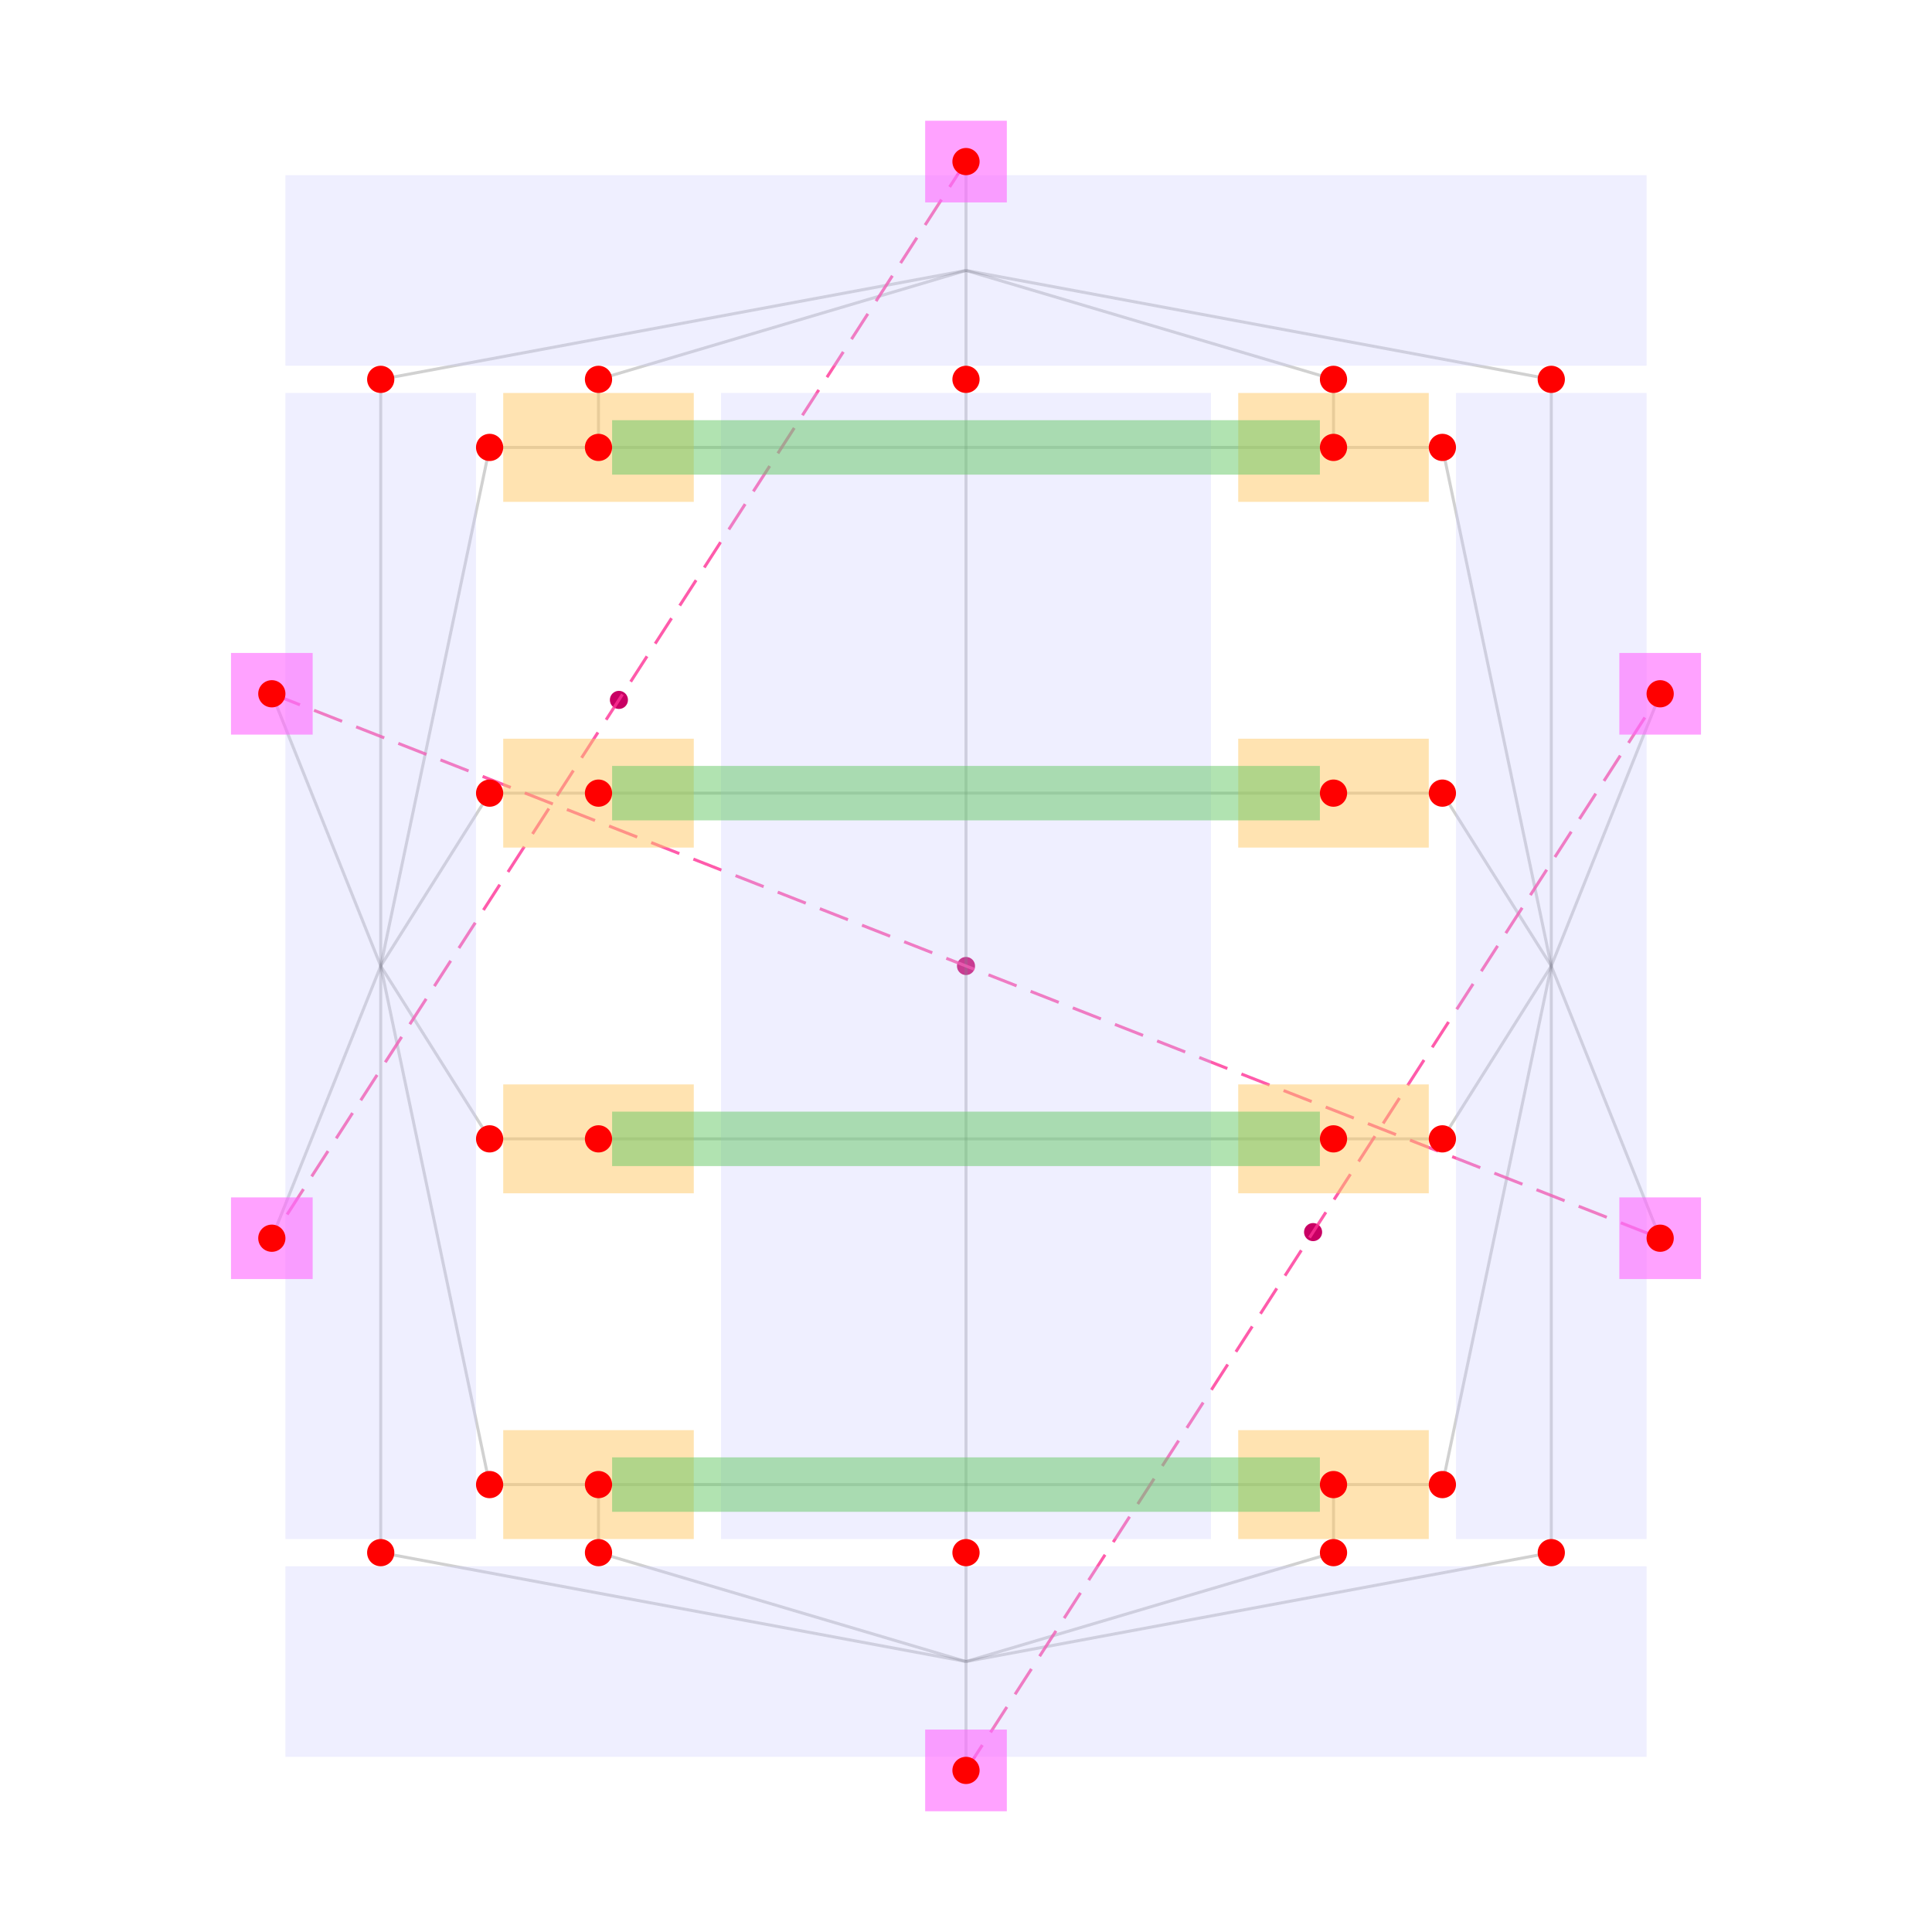
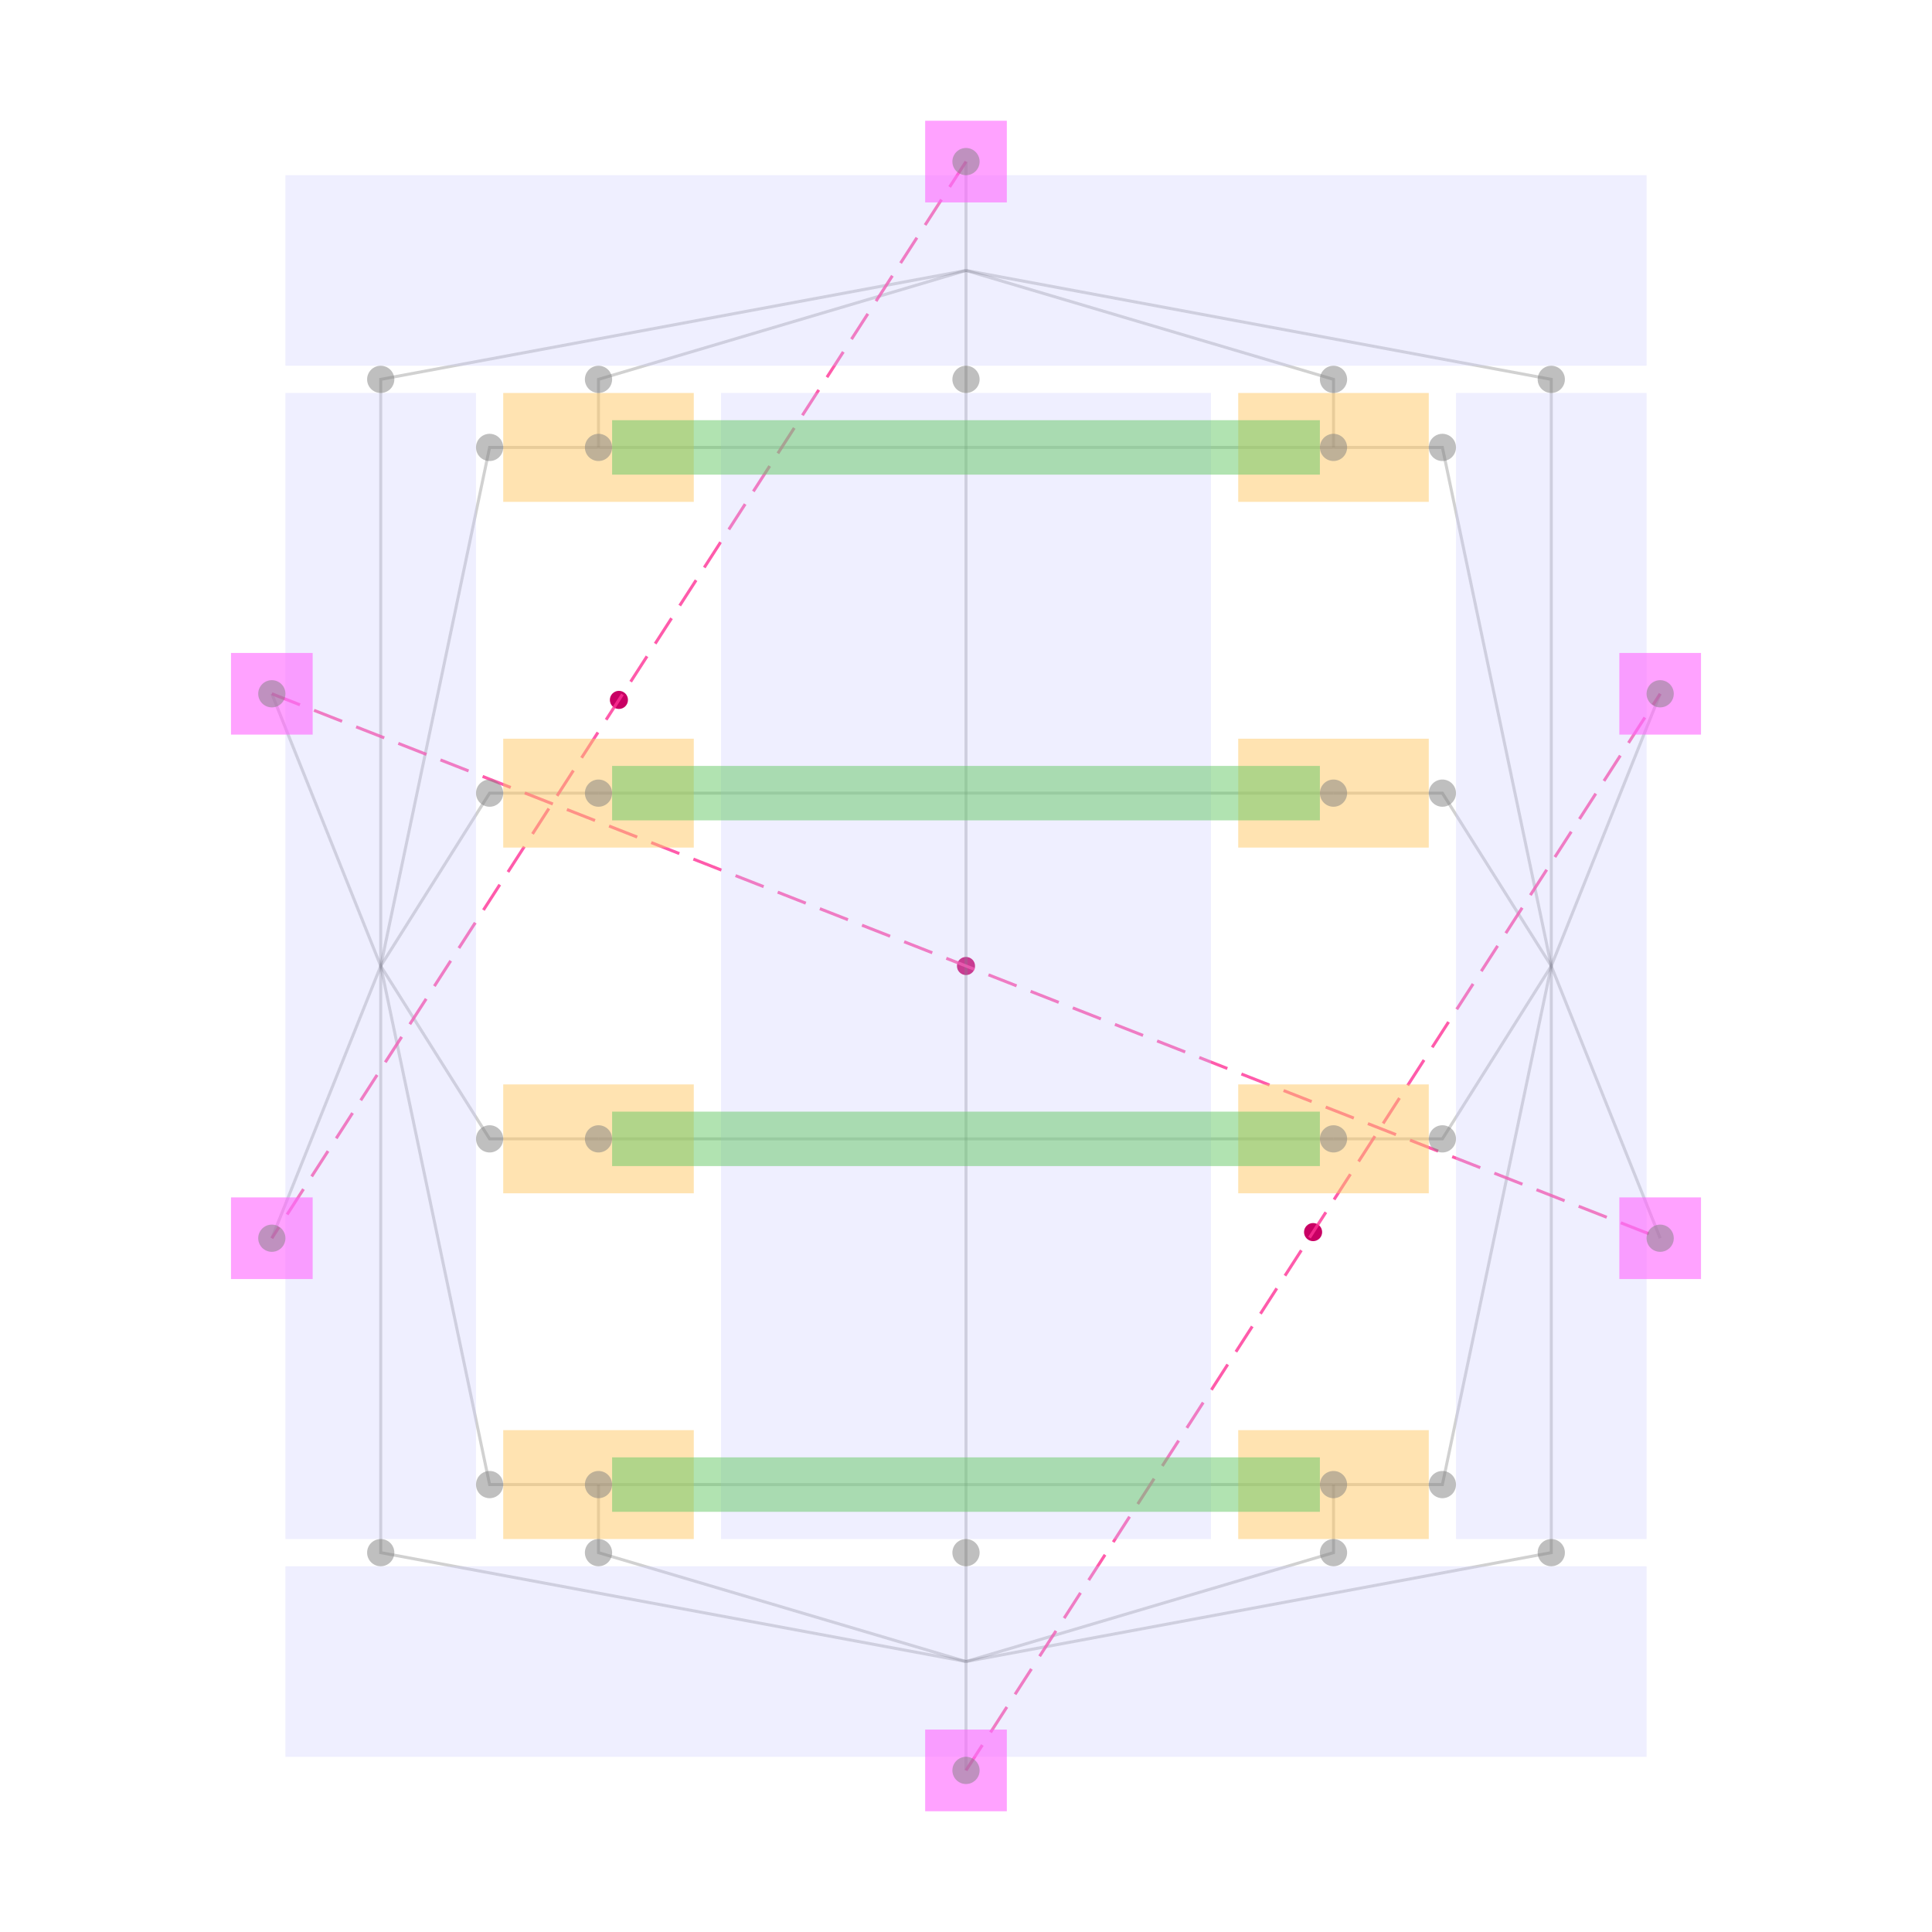
<svg xmlns="http://www.w3.org/2000/svg" width="640" height="640" viewBox="0 0 640 640">
  <rect width="100%" height="100%" fill="white" />
  <g>
    <circle data-type="point" data-label="A" data-x="0" data-y="0" cx="320" cy="320" r="3" fill="rgba(200, 0, 100, 1)" />
  </g>
  <g>
    <circle data-type="point" data-label="B" data-x="-1.275" data-y="0.9775" cx="205.024" cy="231.852" r="3" fill="rgba(200, 0, 100, 1)" />
  </g>
  <g>
    <circle data-type="point" data-label="C" data-x="1.275" data-y="-0.9775" cx="434.976" cy="408.148" r="3" fill="rgba(200, 0, 100, 1)" />
  </g>
  <g>
    <polyline data-points="0,2.555 -2.15,2.1550000000000002 -2.15,0" data-type="line" data-label="" points="320,89.597 126.119,125.668 126.119,320" fill="none" stroke="rgba(100, 100, 100, 0.3)" stroke-width="1px" />
  </g>
  <g>
    <polyline data-points="0,2.555 2.15,2.1550000000000002 2.15,0" data-type="line" data-label="" points="320,89.597 513.881,125.668 513.881,320" fill="none" stroke="rgba(100, 100, 100, 0.3)" stroke-width="1px" />
  </g>
  <g>
    <polyline data-points="0,2.555 -1.35,2.1550000000000002 -1.35,1.9050000000000002" data-type="line" data-label="" points="320,89.597 198.261,125.668 198.261,148.213" fill="none" stroke="rgba(100, 100, 100, 0.3)" stroke-width="1px" />
  </g>
  <g>
    <polyline data-points="0,2.555 1.35,2.1550000000000002 1.35,1.9050000000000002" data-type="line" data-label="" points="320,89.597 441.739,125.668 441.739,148.213" fill="none" stroke="rgba(100, 100, 100, 0.3)" stroke-width="1px" />
  </g>
  <g>
    <polyline data-points="0,2.555 0,2.1550000000000002 0,0" data-type="line" data-label="" points="320,89.597 320,125.668 320,320" fill="none" stroke="rgba(100, 100, 100, 0.3)" stroke-width="1px" />
  </g>
  <g>
    <polyline data-points="0,-2.555 -2.15,-2.1550000000000002 -2.15,0" data-type="line" data-label="" points="320,550.403 126.119,514.332 126.119,320" fill="none" stroke="rgba(100, 100, 100, 0.3)" stroke-width="1px" />
  </g>
  <g>
    <polyline data-points="0,-2.555 2.15,-2.1550000000000002 2.15,0" data-type="line" data-label="" points="320,550.403 513.881,514.332 513.881,320" fill="none" stroke="rgba(100, 100, 100, 0.3)" stroke-width="1px" />
  </g>
  <g>
    <polyline data-points="0,-2.555 -1.35,-2.1550000000000002 -1.35,-1.9050000000000002" data-type="line" data-label="" points="320,550.403 198.261,514.332 198.261,491.787" fill="none" stroke="rgba(100, 100, 100, 0.3)" stroke-width="1px" />
  </g>
  <g>
    <polyline data-points="0,-2.555 1.35,-2.1550000000000002 1.35,-1.9050000000000002" data-type="line" data-label="" points="320,550.403 441.739,514.332 441.739,491.787" fill="none" stroke="rgba(100, 100, 100, 0.3)" stroke-width="1px" />
  </g>
  <g>
    <polyline data-points="0,-2.555 0,-2.1550000000000002 0,0" data-type="line" data-label="" points="320,550.403 320,514.332 320,320" fill="none" stroke="rgba(100, 100, 100, 0.3)" stroke-width="1px" />
  </g>
  <g>
    <polyline data-points="-2.15,0 -1.75,1.9050000000000002 -1.35,1.9050000000000002" data-type="line" data-label="" points="126.119,320 162.19,148.213 198.261,148.213" fill="none" stroke="rgba(100, 100, 100, 0.3)" stroke-width="1px" />
  </g>
  <g>
    <polyline data-points="-2.15,0 -1.75,0.635 -1.35,0.635" data-type="line" data-label="" points="126.119,320 162.19,262.738 198.261,262.738" fill="none" stroke="rgba(100, 100, 100, 0.3)" stroke-width="1px" />
  </g>
  <g>
    <polyline data-points="-2.15,0 -1.75,-0.635 -1.35,-0.635" data-type="line" data-label="" points="126.119,320 162.19,377.262 198.261,377.262" fill="none" stroke="rgba(100, 100, 100, 0.3)" stroke-width="1px" />
  </g>
  <g>
    <polyline data-points="-2.15,0 -1.75,-1.9050000000000002 -1.35,-1.9050000000000002" data-type="line" data-label="" points="126.119,320 162.19,491.787 198.261,491.787" fill="none" stroke="rgba(100, 100, 100, 0.3)" stroke-width="1px" />
  </g>
  <g>
    <polyline data-points="2.15,0 1.75,-1.9050000000000002 1.35,-1.9050000000000002" data-type="line" data-label="" points="513.881,320 477.81,491.787 441.739,491.787" fill="none" stroke="rgba(100, 100, 100, 0.3)" stroke-width="1px" />
  </g>
  <g>
    <polyline data-points="2.15,0 1.75,-0.635 1.35,-0.635" data-type="line" data-label="" points="513.881,320 477.81,377.262 441.739,377.262" fill="none" stroke="rgba(100, 100, 100, 0.3)" stroke-width="1px" />
  </g>
  <g>
    <polyline data-points="2.15,0 1.75,0.635 1.35,0.635" data-type="line" data-label="" points="513.881,320 477.81,262.738 441.739,262.738" fill="none" stroke="rgba(100, 100, 100, 0.3)" stroke-width="1px" />
  </g>
  <g>
    <polyline data-points="2.15,0 1.75,1.9050000000000002 1.35,1.9050000000000002" data-type="line" data-label="" points="513.881,320 477.81,148.213 441.739,148.213" fill="none" stroke="rgba(100, 100, 100, 0.3)" stroke-width="1px" />
  </g>
  <g>
    <polyline data-points="0,1.9050000000000002 -1.35,1.905 -1.35,1.9050000000000002" data-type="line" data-label="" points="320,148.213 198.261,148.213 198.261,148.213" fill="none" stroke="rgba(100, 100, 100, 0.3)" stroke-width="1px" />
  </g>
  <g>
    <polyline data-points="0,1.9050000000000002 1.35,1.905 1.35,1.9050000000000002" data-type="line" data-label="" points="320,148.213 441.739,148.213 441.739,148.213" fill="none" stroke="rgba(100, 100, 100, 0.3)" stroke-width="1px" />
  </g>
  <g>
    <polyline data-points="0,0.635 -1.35,0.635 -1.35,0.635" data-type="line" data-label="" points="320,262.738 198.261,262.738 198.261,262.738" fill="none" stroke="rgba(100, 100, 100, 0.3)" stroke-width="1px" />
  </g>
  <g>
    <polyline data-points="0,0.635 1.35,0.635 1.35,0.635" data-type="line" data-label="" points="320,262.738 441.739,262.738 441.739,262.738" fill="none" stroke="rgba(100, 100, 100, 0.3)" stroke-width="1px" />
  </g>
  <g>
    <polyline data-points="0,-0.635 -1.35,-0.635 -1.35,-0.635" data-type="line" data-label="" points="320,377.262 198.261,377.262 198.261,377.262" fill="none" stroke="rgba(100, 100, 100, 0.3)" stroke-width="1px" />
  </g>
  <g>
    <polyline data-points="0,-0.635 1.35,-0.635 1.35,-0.635" data-type="line" data-label="" points="320,377.262 441.739,377.262 441.739,377.262" fill="none" stroke="rgba(100, 100, 100, 0.3)" stroke-width="1px" />
  </g>
  <g>
    <polyline data-points="0,-1.9050000000000002 -1.35,-1.905 -1.35,-1.9050000000000002" data-type="line" data-label="" points="320,491.787 198.261,491.787 198.261,491.787" fill="none" stroke="rgba(100, 100, 100, 0.3)" stroke-width="1px" />
  </g>
  <g>
    <polyline data-points="0,-1.9050000000000002 1.35,-1.905 1.35,-1.9050000000000002" data-type="line" data-label="" points="320,491.787 441.739,491.787 441.739,491.787" fill="none" stroke="rgba(100, 100, 100, 0.3)" stroke-width="1px" />
  </g>
  <g>
    <polyline data-points="-2.55,1 -2.55,1 -2.15,0" data-type="line" data-label="" points="90.048,229.823 90.048,229.823 126.119,320" fill="none" stroke="rgba(100, 100, 100, 0.3)" stroke-width="1px" />
  </g>
  <g>
    <polyline data-points="2.55,-1 2.55,-1 2.15,0" data-type="line" data-label="" points="549.952,410.177 549.952,410.177 513.881,320" fill="none" stroke="rgba(100, 100, 100, 0.3)" stroke-width="1px" />
  </g>
  <g>
    <polyline data-points="0,2.955 0,2.955 0,2.555" data-type="line" data-label="" points="320,53.527 320,53.527 320,89.597" fill="none" stroke="rgba(100, 100, 100, 0.3)" stroke-width="1px" />
  </g>
  <g>
    <polyline data-points="-2.55,-1 -2.55,-1 -2.15,0" data-type="line" data-label="" points="90.048,410.177 90.048,410.177 126.119,320" fill="none" stroke="rgba(100, 100, 100, 0.3)" stroke-width="1px" />
  </g>
  <g>
    <polyline data-points="0,-2.955 0,-2.955 0,-2.555" data-type="line" data-label="" points="320,586.473 320,586.473 320,550.403" fill="none" stroke="rgba(100, 100, 100, 0.3)" stroke-width="1px" />
  </g>
  <g>
    <polyline data-points="2.55,1 2.55,1 2.15,0" data-type="line" data-label="" points="549.952,229.823 549.952,229.823 513.881,320" fill="none" stroke="rgba(100, 100, 100, 0.3)" stroke-width="1px" />
  </g>
  <g>
    <polyline data-points="-2.55,1 2.55,-1" data-type="line" data-label="" points="90.048,229.823 549.952,410.177" fill="none" stroke="rgba(255, 50, 150, 0.8)" stroke-width="1px" stroke-dasharray="10 5" />
  </g>
  <g>
    <polyline data-points="0,2.955 -2.55,-1" data-type="line" data-label="" points="320,53.527 90.048,410.177" fill="none" stroke="rgba(255, 50, 150, 0.8)" stroke-width="1px" stroke-dasharray="10 5" />
  </g>
  <g>
    <polyline data-points="0,-2.955 2.55,1" data-type="line" data-label="" points="320,586.473 549.952,229.823" fill="none" stroke="rgba(255, 50, 150, 0.8)" stroke-width="1px" stroke-dasharray="10 5" />
  </g>
  <g>
    <rect data-type="rect" data-label="" data-x="-1.35" data-y="1.9050000000000002" x="166.699" y="130.177" width="63.124" height="36.071" fill="rgba(255, 200, 100, 0.5)" stroke="black" stroke-width="0.011" />
  </g>
  <g>
    <rect data-type="rect" data-label="" data-x="-1.35" data-y="0.635" x="166.699" y="244.702" width="63.124" height="36.071" fill="rgba(255, 200, 100, 0.5)" stroke="black" stroke-width="0.011" />
  </g>
  <g>
    <rect data-type="rect" data-label="" data-x="-1.35" data-y="-0.635" x="166.699" y="359.227" width="63.124" height="36.071" fill="rgba(255, 200, 100, 0.5)" stroke="black" stroke-width="0.011" />
  </g>
  <g>
    <rect data-type="rect" data-label="" data-x="-1.35" data-y="-1.9050000000000002" x="166.699" y="473.752" width="63.124" height="36.071" fill="rgba(255, 200, 100, 0.5)" stroke="black" stroke-width="0.011" />
  </g>
  <g>
    <rect data-type="rect" data-label="" data-x="1.35" data-y="-1.9050000000000002" x="410.177" y="473.752" width="63.124" height="36.071" fill="rgba(255, 200, 100, 0.5)" stroke="black" stroke-width="0.011" />
  </g>
  <g>
    <rect data-type="rect" data-label="" data-x="1.35" data-y="-0.635" x="410.177" y="359.227" width="63.124" height="36.071" fill="rgba(255, 200, 100, 0.5)" stroke="black" stroke-width="0.011" />
  </g>
  <g>
    <rect data-type="rect" data-label="" data-x="1.35" data-y="0.635" x="410.177" y="244.702" width="63.124" height="36.071" fill="rgba(255, 200, 100, 0.5)" stroke="black" stroke-width="0.011" />
  </g>
  <g>
    <rect data-type="rect" data-label="" data-x="1.35" data-y="1.9050000000000002" x="410.177" y="130.177" width="63.124" height="36.071" fill="rgba(255, 200, 100, 0.5)" stroke="black" stroke-width="0.011" />
  </g>
  <g>
    <rect data-type="rect" data-label="" data-x="0" data-y="0" x="238.841" y="130.177" width="162.319" height="379.646" fill="rgba(200, 200, 255, 0.3)" stroke="black" stroke-width="0.011" />
  </g>
  <g>
    <rect data-type="rect" data-label="" data-x="0" data-y="1.9050000000000002" x="202.77" y="139.195" width="234.461" height="18.035" fill="rgba(100, 200, 100, 0.5)" stroke="black" stroke-width="0.011" />
  </g>
  <g>
    <rect data-type="rect" data-label="" data-x="0" data-y="0.635" x="202.77" y="253.72" width="234.461" height="18.035" fill="rgba(100, 200, 100, 0.5)" stroke="black" stroke-width="0.011" />
  </g>
  <g>
    <rect data-type="rect" data-label="" data-x="0" data-y="-0.635" x="202.77" y="368.245" width="234.461" height="18.035" fill="rgba(100, 200, 100, 0.5)" stroke="black" stroke-width="0.011" />
  </g>
  <g>
    <rect data-type="rect" data-label="" data-x="0" data-y="-1.9050000000000002" x="202.77" y="482.77" width="234.461" height="18.035" fill="rgba(100, 200, 100, 0.5)" stroke="black" stroke-width="0.011" />
  </g>
  <g>
    <rect data-type="rect" data-label="" data-x="0" data-y="2.555" x="94.557" y="58.035" width="450.886" height="63.124" fill="rgba(200, 200, 255, 0.3)" stroke="black" stroke-width="0.011" />
  </g>
  <g>
    <rect data-type="rect" data-label="" data-x="0" data-y="-2.555" x="94.557" y="518.841" width="450.886" height="63.124" fill="rgba(200, 200, 255, 0.3)" stroke="black" stroke-width="0.011" />
  </g>
  <g>
    <rect data-type="rect" data-label="" data-x="-2.15" data-y="0" x="94.557" y="130.177" width="63.124" height="379.646" fill="rgba(200, 200, 255, 0.3)" stroke="black" stroke-width="0.011" />
  </g>
  <g>
    <rect data-type="rect" data-label="" data-x="2.15" data-y="0" x="482.319" y="130.177" width="63.124" height="379.646" fill="rgba(200, 200, 255, 0.3)" stroke="black" stroke-width="0.011" />
  </g>
  <g>
    <rect data-type="rect" data-label="" data-x="-2.55" data-y="1" x="76.522" y="216.296" width="27.053" height="27.053" fill="rgba(255, 100, 255, 0.6)" stroke="black" stroke-width="0.011" />
  </g>
  <g>
    <rect data-type="rect" data-label="" data-x="2.55" data-y="-1" x="536.425" y="396.651" width="27.053" height="27.053" fill="rgba(255, 100, 255, 0.6)" stroke="black" stroke-width="0.011" />
  </g>
  <g>
    <rect data-type="rect" data-label="" data-x="0" data-y="2.955" x="306.473" y="40" width="27.053" height="27.053" fill="rgba(255, 100, 255, 0.6)" stroke="black" stroke-width="0.011" />
  </g>
  <g>
    <rect data-type="rect" data-label="" data-x="-2.55" data-y="-1" x="76.522" y="396.651" width="27.053" height="27.053" fill="rgba(255, 100, 255, 0.6)" stroke="black" stroke-width="0.011" />
  </g>
  <g>
    <rect data-type="rect" data-label="" data-x="0" data-y="-2.955" x="306.473" y="572.947" width="27.053" height="27.053" fill="rgba(255, 100, 255, 0.6)" stroke="black" stroke-width="0.011" />
  </g>
  <g>
    <rect data-type="rect" data-label="" data-x="2.55" data-y="1" x="536.425" y="216.296" width="27.053" height="27.053" fill="rgba(255, 100, 255, 0.6)" stroke="black" stroke-width="0.011" />
  </g>
-   <circle data-type="circle" data-label="" data-x="-2.15" data-y="2.1550000000000002" cx="126.119" cy="125.668" r="4.509" fill="red" stroke="darkred" stroke-width="0.011" />
-   <circle data-type="circle" data-label="" data-x="2.15" data-y="2.1550000000000002" cx="513.881" cy="125.668" r="4.509" fill="red" stroke="darkred" stroke-width="0.011" />
-   <circle data-type="circle" data-label="" data-x="-1.35" data-y="2.1550000000000002" cx="198.261" cy="125.668" r="4.509" fill="red" stroke="darkred" stroke-width="0.011" />
-   <circle data-type="circle" data-label="" data-x="1.35" data-y="2.1550000000000002" cx="441.739" cy="125.668" r="4.509" fill="red" stroke="darkred" stroke-width="0.011" />
-   <circle data-type="circle" data-label="" data-x="0" data-y="2.1550000000000002" cx="320" cy="125.668" r="4.509" fill="red" stroke="darkred" stroke-width="0.011" />
-   <circle data-type="circle" data-label="" data-x="-2.15" data-y="-2.1550000000000002" cx="126.119" cy="514.332" r="4.509" fill="red" stroke="darkred" stroke-width="0.011" />
-   <circle data-type="circle" data-label="" data-x="2.15" data-y="-2.1550000000000002" cx="513.881" cy="514.332" r="4.509" fill="red" stroke="darkred" stroke-width="0.011" />
-   <circle data-type="circle" data-label="" data-x="-1.35" data-y="-2.1550000000000002" cx="198.261" cy="514.332" r="4.509" fill="red" stroke="darkred" stroke-width="0.011" />
-   <circle data-type="circle" data-label="" data-x="1.35" data-y="-2.1550000000000002" cx="441.739" cy="514.332" r="4.509" fill="red" stroke="darkred" stroke-width="0.011" />
-   <circle data-type="circle" data-label="" data-x="0" data-y="-2.1550000000000002" cx="320" cy="514.332" r="4.509" fill="red" stroke="darkred" stroke-width="0.011" />
-   <circle data-type="circle" data-label="" data-x="-1.75" data-y="1.9050000000000002" cx="162.19" cy="148.213" r="4.509" fill="red" stroke="darkred" stroke-width="0.011" />
-   <circle data-type="circle" data-label="" data-x="-1.75" data-y="0.635" cx="162.19" cy="262.738" r="4.509" fill="red" stroke="darkred" stroke-width="0.011" />
-   <circle data-type="circle" data-label="" data-x="-1.75" data-y="-0.635" cx="162.19" cy="377.262" r="4.509" fill="red" stroke="darkred" stroke-width="0.011" />
-   <circle data-type="circle" data-label="" data-x="-1.75" data-y="-1.9050000000000002" cx="162.19" cy="491.787" r="4.509" fill="red" stroke="darkred" stroke-width="0.011" />
-   <circle data-type="circle" data-label="" data-x="1.75" data-y="-1.9050000000000002" cx="477.81" cy="491.787" r="4.509" fill="red" stroke="darkred" stroke-width="0.011" />
-   <circle data-type="circle" data-label="" data-x="1.75" data-y="-0.635" cx="477.81" cy="377.262" r="4.509" fill="red" stroke="darkred" stroke-width="0.011" />
-   <circle data-type="circle" data-label="" data-x="1.75" data-y="0.635" cx="477.81" cy="262.738" r="4.509" fill="red" stroke="darkred" stroke-width="0.011" />
-   <circle data-type="circle" data-label="" data-x="1.75" data-y="1.9050000000000002" cx="477.81" cy="148.213" r="4.509" fill="red" stroke="darkred" stroke-width="0.011" />
-   <circle data-type="circle" data-label="" data-x="-1.35" data-y="1.905" cx="198.261" cy="148.213" r="4.509" fill="red" stroke="darkred" stroke-width="0.011" />
-   <circle data-type="circle" data-label="" data-x="1.35" data-y="1.905" cx="441.739" cy="148.213" r="4.509" fill="red" stroke="darkred" stroke-width="0.011" />
-   <circle data-type="circle" data-label="" data-x="-1.35" data-y="0.635" cx="198.261" cy="262.738" r="4.509" fill="red" stroke="darkred" stroke-width="0.011" />
-   <circle data-type="circle" data-label="" data-x="1.35" data-y="0.635" cx="441.739" cy="262.738" r="4.509" fill="red" stroke="darkred" stroke-width="0.011" />
-   <circle data-type="circle" data-label="" data-x="-1.35" data-y="-0.635" cx="198.261" cy="377.262" r="4.509" fill="red" stroke="darkred" stroke-width="0.011" />
-   <circle data-type="circle" data-label="" data-x="1.35" data-y="-0.635" cx="441.739" cy="377.262" r="4.509" fill="red" stroke="darkred" stroke-width="0.011" />
-   <circle data-type="circle" data-label="" data-x="-1.35" data-y="-1.905" cx="198.261" cy="491.787" r="4.509" fill="red" stroke="darkred" stroke-width="0.011" />
-   <circle data-type="circle" data-label="" data-x="1.35" data-y="-1.905" cx="441.739" cy="491.787" r="4.509" fill="red" stroke="darkred" stroke-width="0.011" />
-   <circle data-type="circle" data-label="" data-x="-2.55" data-y="1" cx="90.048" cy="229.823" r="4.509" fill="red" stroke="darkred" stroke-width="0.011" />
-   <circle data-type="circle" data-label="" data-x="2.55" data-y="-1" cx="549.952" cy="410.177" r="4.509" fill="red" stroke="darkred" stroke-width="0.011" />
-   <circle data-type="circle" data-label="" data-x="0" data-y="2.955" cx="320" cy="53.527" r="4.509" fill="red" stroke="darkred" stroke-width="0.011" />
-   <circle data-type="circle" data-label="" data-x="-2.55" data-y="-1" cx="90.048" cy="410.177" r="4.509" fill="red" stroke="darkred" stroke-width="0.011" />
-   <circle data-type="circle" data-label="" data-x="0" data-y="-2.955" cx="320" cy="586.473" r="4.509" fill="red" stroke="darkred" stroke-width="0.011" />
-   <circle data-type="circle" data-label="" data-x="2.55" data-y="1" cx="549.952" cy="229.823" r="4.509" fill="red" stroke="darkred" stroke-width="0.011" />
+   <circle data-type="circle" data-label="" data-x="-2.15" data-y="2.1550000000000002" cx="126.119" cy="125.668" r="4.509" fill="rgba(128, 128, 128, 0.5)" stroke="black" stroke-width="0.011" />
+   <circle data-type="circle" data-label="" data-x="2.15" data-y="2.1550000000000002" cx="513.881" cy="125.668" r="4.509" fill="rgba(128, 128, 128, 0.5)" stroke="black" stroke-width="0.011" />
+   <circle data-type="circle" data-label="" data-x="-1.35" data-y="2.1550000000000002" cx="198.261" cy="125.668" r="4.509" fill="rgba(128, 128, 128, 0.5)" stroke="black" stroke-width="0.011" />
+   <circle data-type="circle" data-label="" data-x="1.35" data-y="2.1550000000000002" cx="441.739" cy="125.668" r="4.509" fill="rgba(128, 128, 128, 0.5)" stroke="black" stroke-width="0.011" />
+   <circle data-type="circle" data-label="" data-x="0" data-y="2.1550000000000002" cx="320" cy="125.668" r="4.509" fill="rgba(128, 128, 128, 0.5)" stroke="black" stroke-width="0.011" />
+   <circle data-type="circle" data-label="" data-x="-2.15" data-y="-2.1550000000000002" cx="126.119" cy="514.332" r="4.509" fill="rgba(128, 128, 128, 0.5)" stroke="black" stroke-width="0.011" />
+   <circle data-type="circle" data-label="" data-x="2.15" data-y="-2.1550000000000002" cx="513.881" cy="514.332" r="4.509" fill="rgba(128, 128, 128, 0.5)" stroke="black" stroke-width="0.011" />
+   <circle data-type="circle" data-label="" data-x="-1.35" data-y="-2.1550000000000002" cx="198.261" cy="514.332" r="4.509" fill="rgba(128, 128, 128, 0.5)" stroke="black" stroke-width="0.011" />
+   <circle data-type="circle" data-label="" data-x="1.35" data-y="-2.1550000000000002" cx="441.739" cy="514.332" r="4.509" fill="rgba(128, 128, 128, 0.5)" stroke="black" stroke-width="0.011" />
+   <circle data-type="circle" data-label="" data-x="0" data-y="-2.1550000000000002" cx="320" cy="514.332" r="4.509" fill="rgba(128, 128, 128, 0.5)" stroke="black" stroke-width="0.011" />
+   <circle data-type="circle" data-label="" data-x="-1.75" data-y="1.9050000000000002" cx="162.19" cy="148.213" r="4.509" fill="rgba(128, 128, 128, 0.5)" stroke="black" stroke-width="0.011" />
+   <circle data-type="circle" data-label="" data-x="-1.75" data-y="0.635" cx="162.19" cy="262.738" r="4.509" fill="rgba(128, 128, 128, 0.5)" stroke="black" stroke-width="0.011" />
+   <circle data-type="circle" data-label="" data-x="-1.75" data-y="-0.635" cx="162.19" cy="377.262" r="4.509" fill="rgba(128, 128, 128, 0.5)" stroke="black" stroke-width="0.011" />
+   <circle data-type="circle" data-label="" data-x="-1.75" data-y="-1.9050000000000002" cx="162.19" cy="491.787" r="4.509" fill="rgba(128, 128, 128, 0.5)" stroke="black" stroke-width="0.011" />
+   <circle data-type="circle" data-label="" data-x="1.75" data-y="-1.9050000000000002" cx="477.81" cy="491.787" r="4.509" fill="rgba(128, 128, 128, 0.5)" stroke="black" stroke-width="0.011" />
+   <circle data-type="circle" data-label="" data-x="1.75" data-y="-0.635" cx="477.81" cy="377.262" r="4.509" fill="rgba(128, 128, 128, 0.5)" stroke="black" stroke-width="0.011" />
+   <circle data-type="circle" data-label="" data-x="1.75" data-y="0.635" cx="477.81" cy="262.738" r="4.509" fill="rgba(128, 128, 128, 0.5)" stroke="black" stroke-width="0.011" />
+   <circle data-type="circle" data-label="" data-x="1.75" data-y="1.9050000000000002" cx="477.81" cy="148.213" r="4.509" fill="rgba(128, 128, 128, 0.5)" stroke="black" stroke-width="0.011" />
+   <circle data-type="circle" data-label="" data-x="-1.35" data-y="1.905" cx="198.261" cy="148.213" r="4.509" fill="rgba(128, 128, 128, 0.5)" stroke="black" stroke-width="0.011" />
+   <circle data-type="circle" data-label="" data-x="1.35" data-y="1.905" cx="441.739" cy="148.213" r="4.509" fill="rgba(128, 128, 128, 0.5)" stroke="black" stroke-width="0.011" />
+   <circle data-type="circle" data-label="" data-x="-1.35" data-y="0.635" cx="198.261" cy="262.738" r="4.509" fill="rgba(128, 128, 128, 0.5)" stroke="black" stroke-width="0.011" />
+   <circle data-type="circle" data-label="" data-x="1.35" data-y="0.635" cx="441.739" cy="262.738" r="4.509" fill="rgba(128, 128, 128, 0.5)" stroke="black" stroke-width="0.011" />
+   <circle data-type="circle" data-label="" data-x="-1.35" data-y="-0.635" cx="198.261" cy="377.262" r="4.509" fill="rgba(128, 128, 128, 0.5)" stroke="black" stroke-width="0.011" />
+   <circle data-type="circle" data-label="" data-x="1.35" data-y="-0.635" cx="441.739" cy="377.262" r="4.509" fill="rgba(128, 128, 128, 0.5)" stroke="black" stroke-width="0.011" />
+   <circle data-type="circle" data-label="" data-x="-1.35" data-y="-1.905" cx="198.261" cy="491.787" r="4.509" fill="rgba(128, 128, 128, 0.5)" stroke="black" stroke-width="0.011" />
+   <circle data-type="circle" data-label="" data-x="1.35" data-y="-1.905" cx="441.739" cy="491.787" r="4.509" fill="rgba(128, 128, 128, 0.5)" stroke="black" stroke-width="0.011" />
+   <circle data-type="circle" data-label="" data-x="-2.55" data-y="1" cx="90.048" cy="229.823" r="4.509" fill="rgba(128, 128, 128, 0.5)" stroke="black" stroke-width="0.011" />
+   <circle data-type="circle" data-label="" data-x="2.55" data-y="-1" cx="549.952" cy="410.177" r="4.509" fill="rgba(128, 128, 128, 0.5)" stroke="black" stroke-width="0.011" />
+   <circle data-type="circle" data-label="" data-x="0" data-y="2.955" cx="320" cy="53.527" r="4.509" fill="rgba(128, 128, 128, 0.5)" stroke="black" stroke-width="0.011" />
+   <circle data-type="circle" data-label="" data-x="-2.55" data-y="-1" cx="90.048" cy="410.177" r="4.509" fill="rgba(128, 128, 128, 0.5)" stroke="black" stroke-width="0.011" />
+   <circle data-type="circle" data-label="" data-x="0" data-y="-2.955" cx="320" cy="586.473" r="4.509" fill="rgba(128, 128, 128, 0.5)" stroke="black" stroke-width="0.011" />
+   <circle data-type="circle" data-label="" data-x="2.55" data-y="1" cx="549.952" cy="229.823" r="4.509" fill="rgba(128, 128, 128, 0.5)" stroke="black" stroke-width="0.011" />
  <g id="crosshair" style="display: none">
    <line id="crosshair-h" y1="0" y2="640" stroke="#666" stroke-width="0.5" />
    <line id="crosshair-v" x1="0" x2="640" stroke="#666" stroke-width="0.5" />
    <text id="coordinates" font-family="monospace" font-size="12" fill="#666" />
  </g>
</svg>
